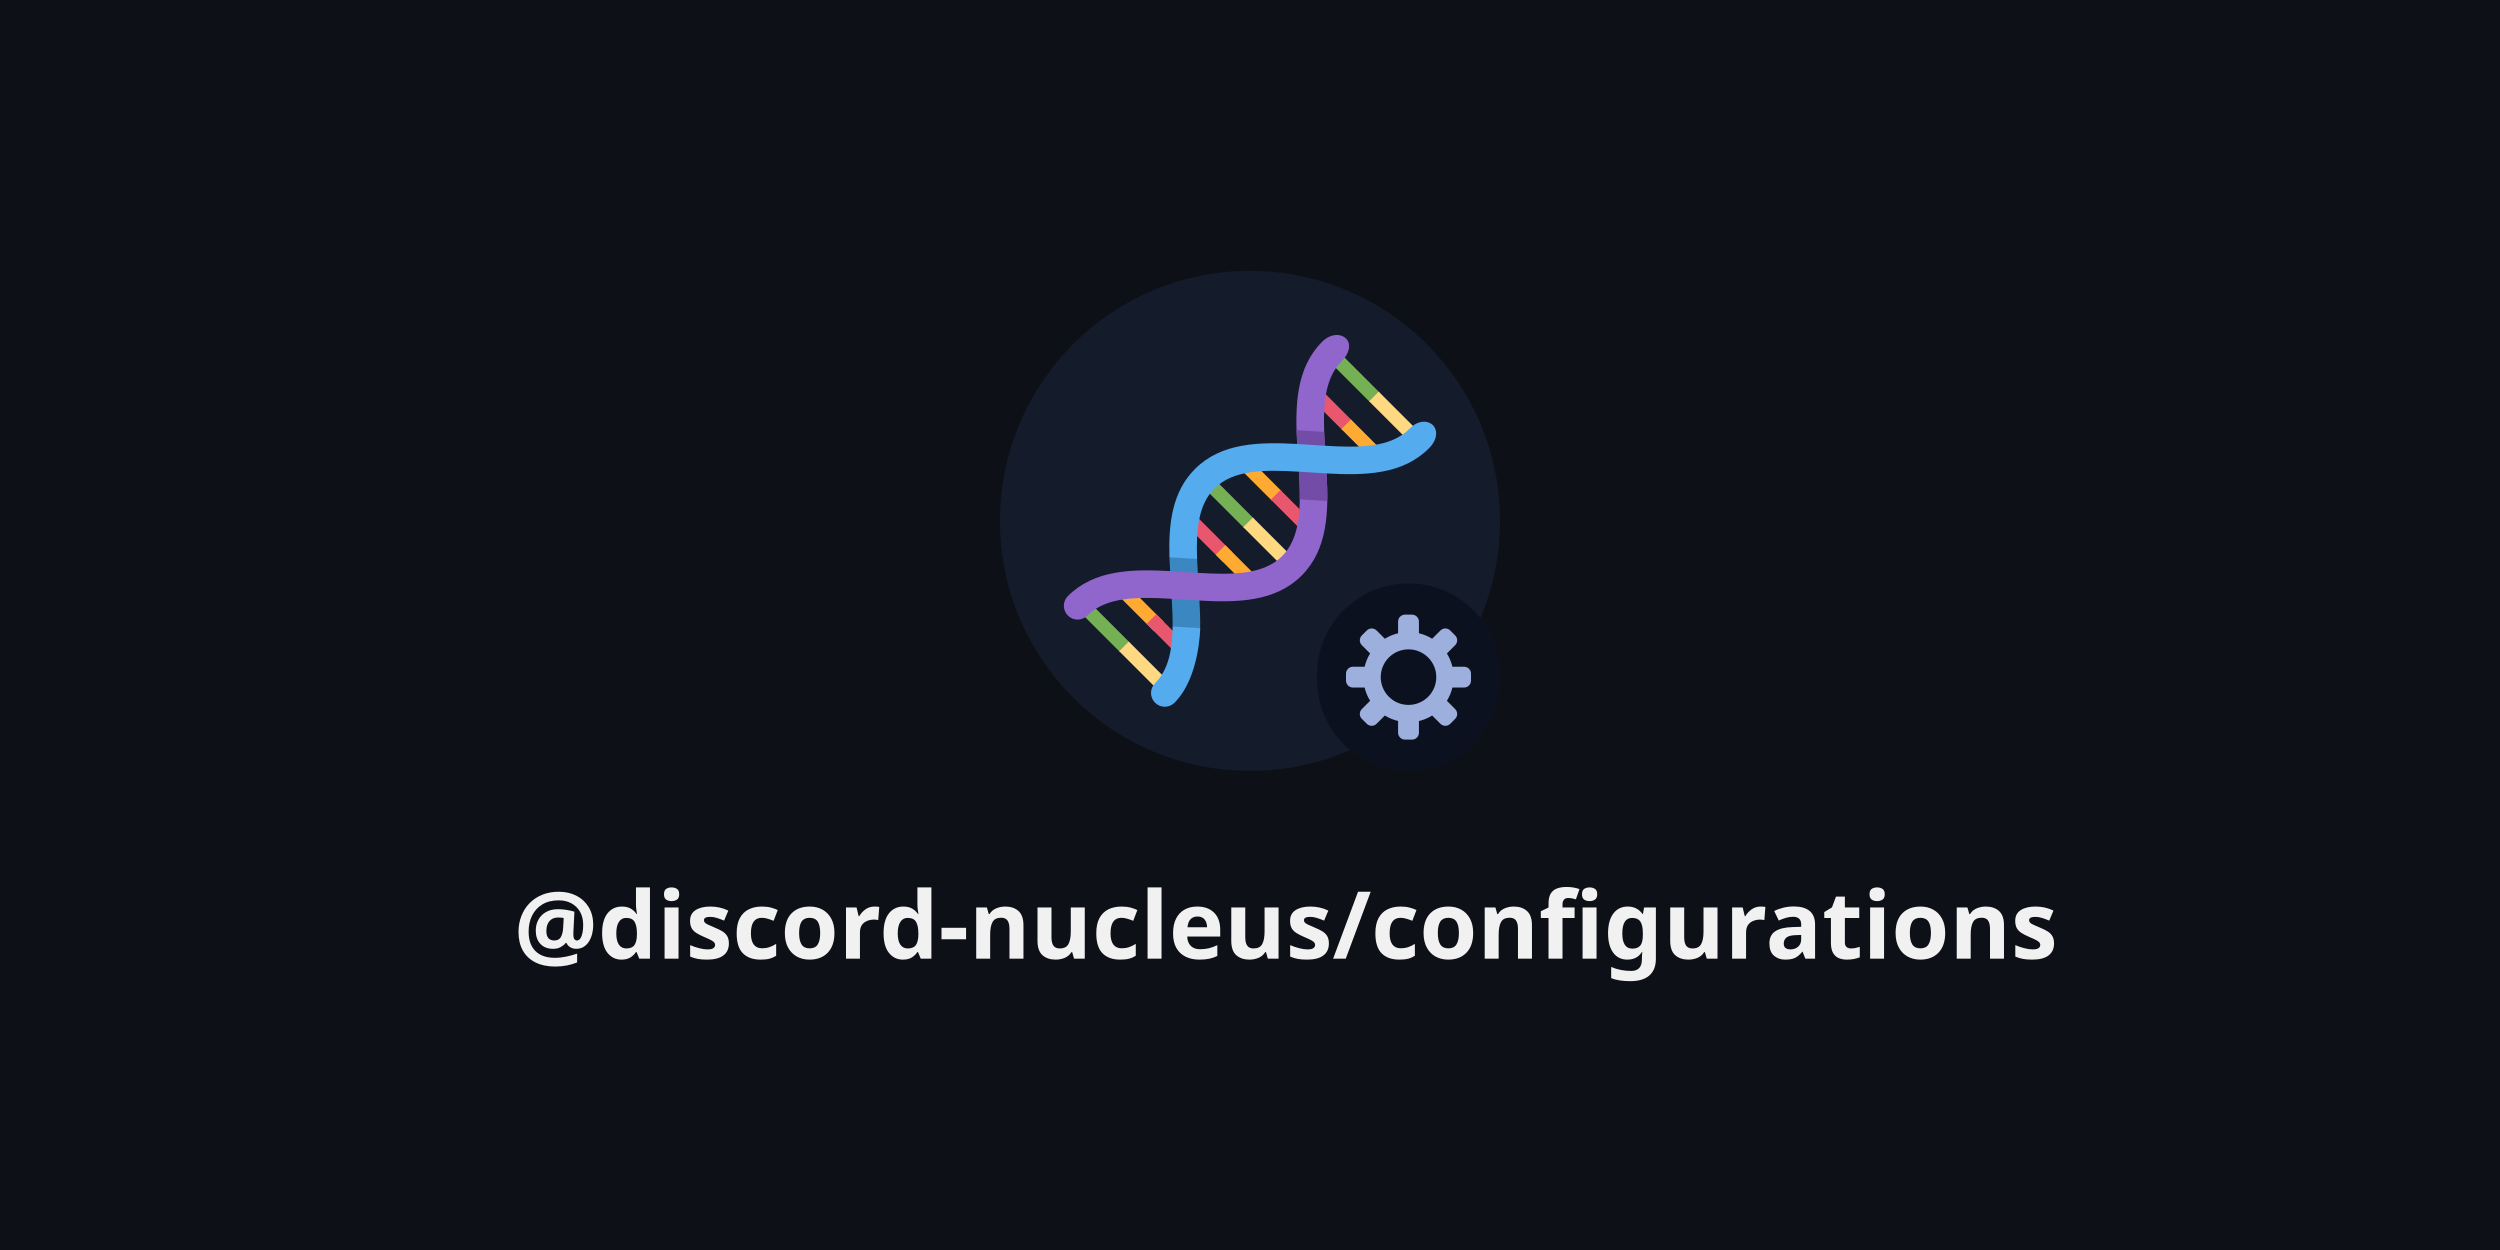
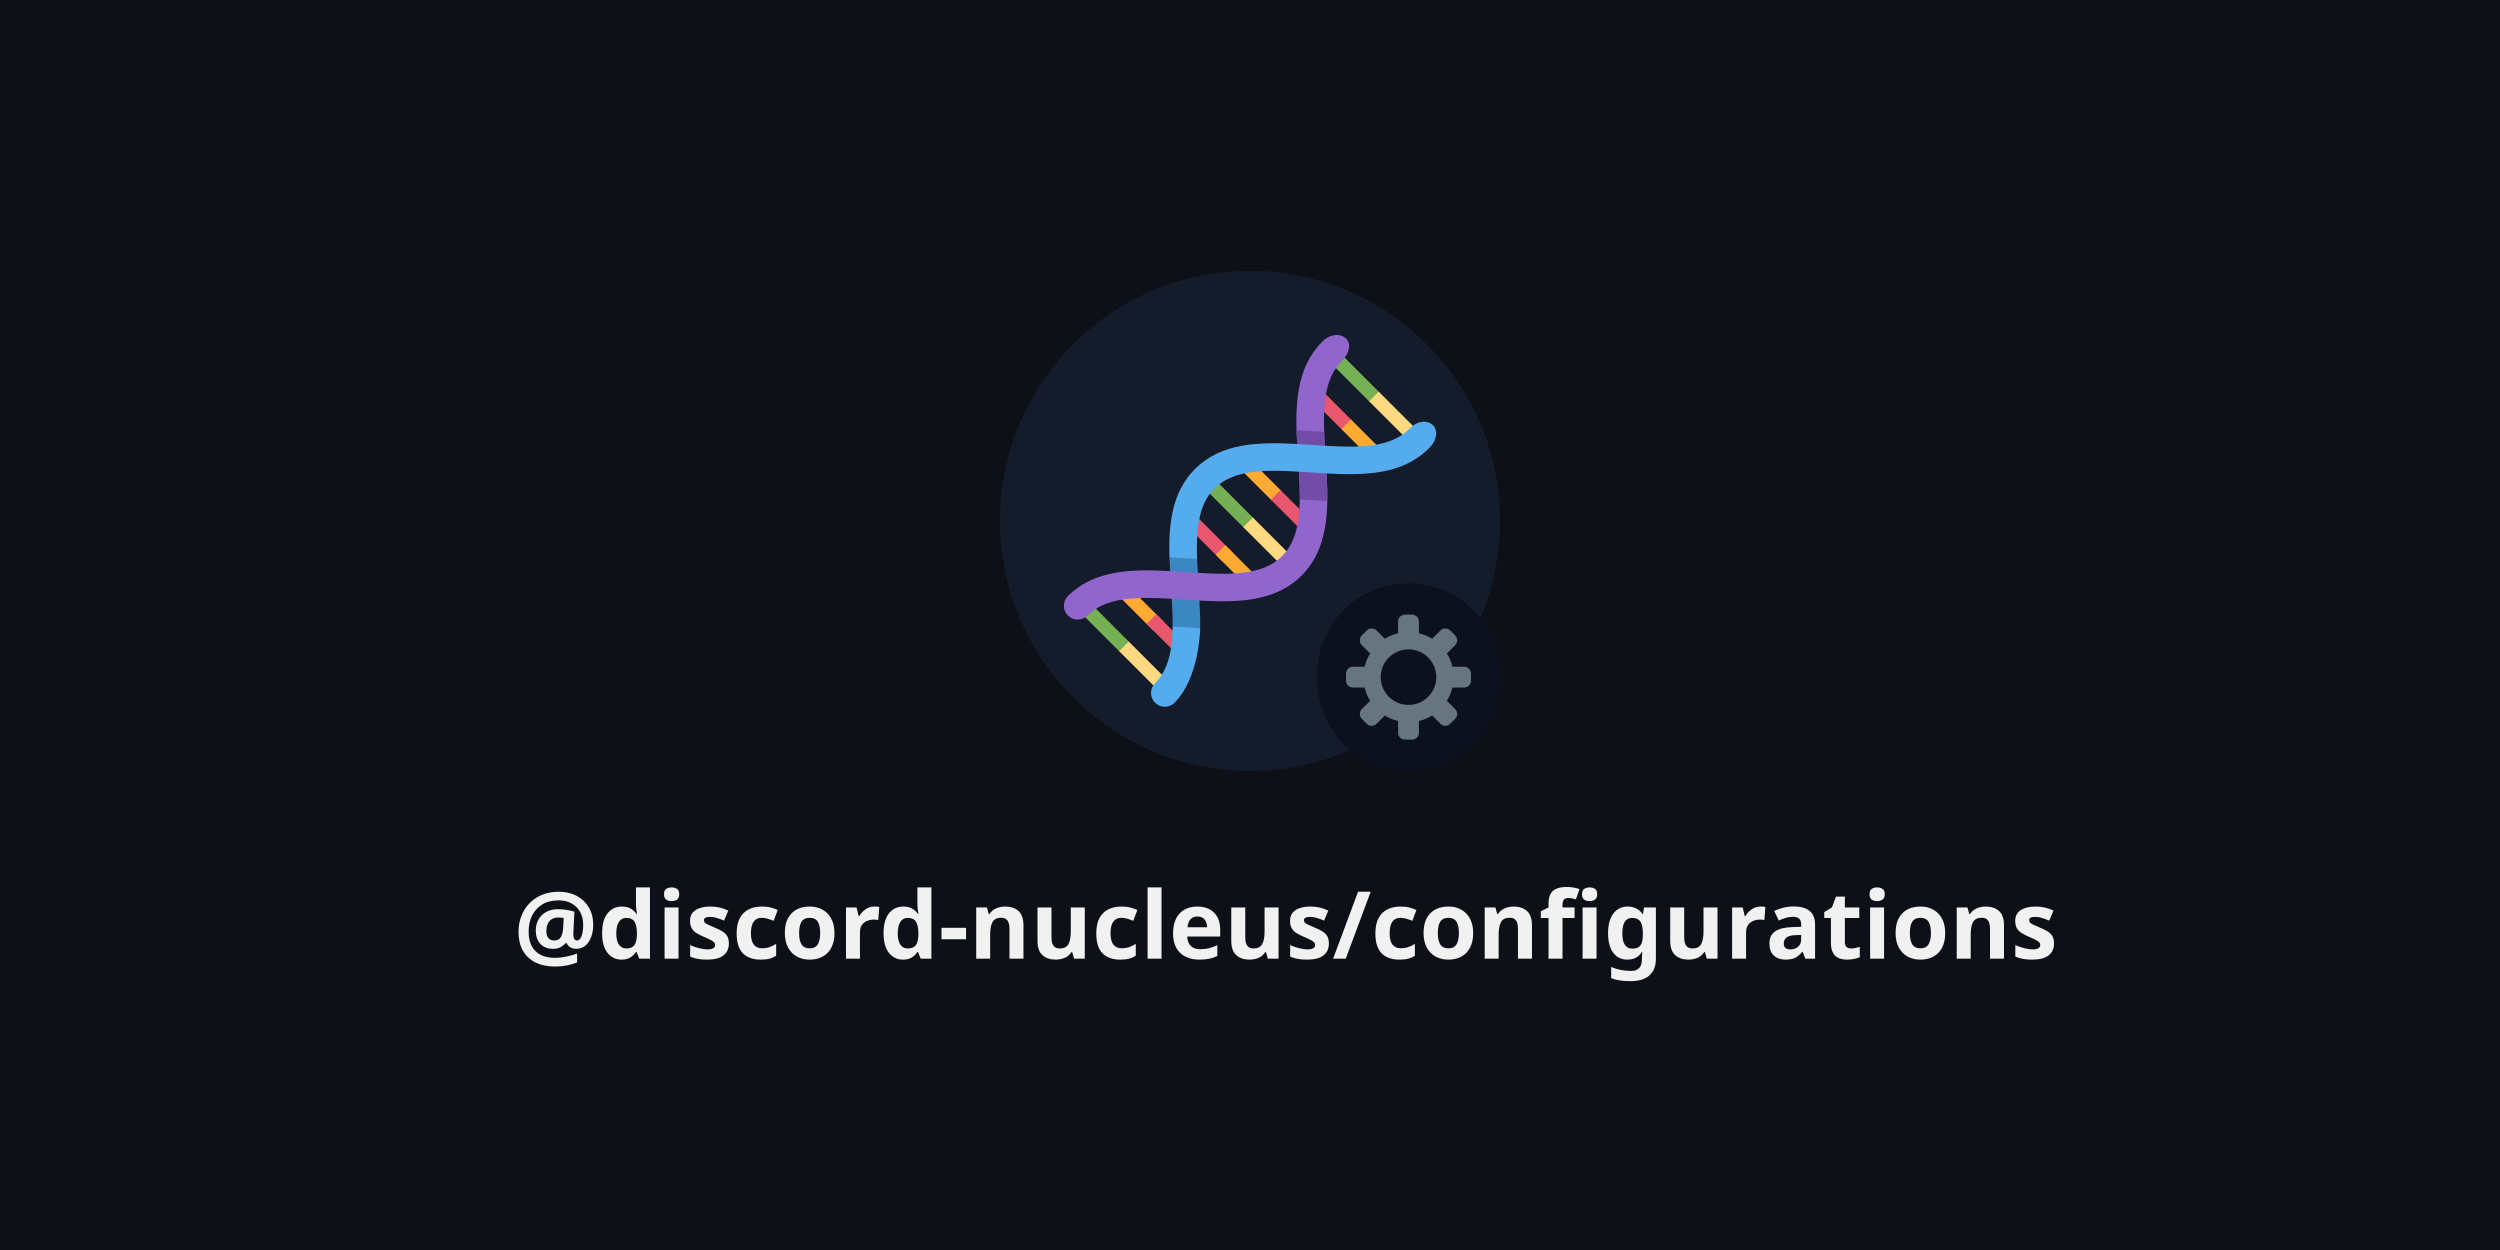
<svg xmlns="http://www.w3.org/2000/svg" width="1280" height="640" viewBox="0 0 1280 640" version="1.1" id="svg82" xml:space="preserve">
  <defs id="defs86">
    <rect x="268.532" y="430.504" width="1099.702" height="85.248" id="rect5119" />
  </defs>
  <rect style="fill:#0d1117;fill-opacity:1;fill-rule:nonzero" id="rect362" width="1280" height="640" x="0" y="0" />
  <rect style="fill:#141b2a;fill-opacity:1;stroke-width:1.863" id="rect180" width="256" height="256" x="512" y="138.691" ry="128" />
  <g id="surface1" transform="matrix(0.25,0,0,0.25,543.9999,170.6889)">
    <path style="fill:#75b054;fill-opacity:1;fill-rule:nonzero;stroke:none" d="m 64.406,559.914 73.215,73.215 -19.691,19.672 -73.215,-73.195 z m 0,0" id="path45" />
    <path style="fill:#ffd982;fill-opacity:1;fill-rule:nonzero;stroke:none" d="m 135.723,631.188 73.195,73.219 -19.691,19.691 -73.172,-73.219 z m 0,0" id="path47" />
    <path style="fill:#ffab33;fill-opacity:1;fill-rule:nonzero;stroke:none" d="m 133.824,517.055 73.215,73.219 -19.691,19.688 -73.215,-73.215 z m 0,0" id="path49" />
    <path style="fill:#e8576e;fill-opacity:1;fill-rule:nonzero;stroke:none" d="m 191.957,575.188 73.215,73.219 -19.688,19.691 -73.195,-73.219 z m 83.391,-199.656 73.195,73.215 -19.691,19.691 -73.191,-73.215 z m 0,0" id="path51" />
    <path style="fill:#ffab33;fill-opacity:1;fill-rule:nonzero;stroke:none" d="m 333.461,433.684 73.215,73.195 -19.688,19.691 -73.219,-73.195 z m 0,0" id="path53" />
    <path style="fill:#75b054;fill-opacity:1;fill-rule:nonzero;stroke:none" d="m 319.359,306.711 73.215,73.215 -19.668,19.691 -73.215,-73.219 z m 0,0" id="path55" />
    <path style="fill:#ffd982;fill-opacity:1;fill-rule:nonzero;stroke:none" d="m 389.91,377.238 73.215,73.215 -19.691,19.691 -73.215,-73.215 z m 0,0" id="path57" />
    <path style="fill:#ffab33;fill-opacity:1;fill-rule:nonzero;stroke:none" d="m 375.809,250.262 73.215,73.215 -19.691,19.672 -73.215,-73.195 z m 0,0" id="path59" />
    <path style="fill:#e8576e;fill-opacity:1;fill-rule:nonzero;stroke:none" d="m 446.355,320.812 73.219,73.191 -19.691,19.691 -73.195,-73.215 z m 73.902,-215 73.215,73.219 -19.691,19.668 -73.215,-73.195 z m 0,0" id="path61" />
    <path style="fill:#ffab33;fill-opacity:1;fill-rule:nonzero;stroke:none" d="m 590.805,176.363 73.215,73.195 -19.688,19.688 -73.219,-73.215 z m 0,0" id="path63" />
    <path style="fill:#75b054;fill-opacity:1;fill-rule:nonzero;stroke:none" d="m 576.277,48.043 73.215,73.215 -19.691,19.691 -73.215,-73.215 z m 0,0" id="path65" />
    <path style="fill:#ffd982;fill-opacity:1;fill-rule:nonzero;stroke:none" d="m 647.68,119.465 73.215,73.195 -19.688,19.691 -73.219,-73.195 z m 0,0" id="path67" />
    <path style="fill:#9166cc;fill-opacity:1;fill-rule:nonzero;stroke:none" d="m 531.668,17.324 c -53.758,53.758 -55.488,131.09 -51.113,209.191 10.688,0.598 21.375,1.305 32.043,2.008 8.32,0.555 16.531,1.086 24.727,1.578 C 533.098,160 533.078,95.723 571.586,57.215 587.094,42.219 591.957,21.953 581.121,11.008 569.707,-0.512 548.223,0.406 531.668,17.324 Z m 0,0" id="path69" />
    <path style="fill:#3a87c2;fill-opacity:1;fill-rule:nonzero;stroke:none" d="m 280.449,547.199 -3.266,-56.746 c -0.555,-9.492 -1.238,-19.18 -1.578,-28.414 -6.316,-6.316 -52.609,-7.445 -56.598,-3.457 0.277,9.387 1.004,18.859 1.516,28.309 0.598,10.711 2.688,48.535 3.18,56.746 1.148,19.414 2.047,38.527 1.832,56.66 5.527,5.527 50.582,9.324 56.426,3.457 0.32,-18.602 -0.469,-37.566 -1.512,-56.555 z m 0,0" id="path71" />
    <path style="fill:#54abee;fill-opacity:1;fill-rule:nonzero;stroke:none" d="m 282.027,603.734 -56.512,-3.457 c -0.555,47.125 -8.191,88.426 -35.992,116.223 -11.027,11.031 -11.027,28.887 0,39.914 5.508,5.508 12.738,8.277 19.949,8.277 7.211,0 14.441,-2.75 19.945,-8.277 51.691,-51.668 52.629,-153.043 52.609,-152.68 z m 0,0" id="path73" />
    <path style="fill:#9166cc;fill-opacity:1;fill-rule:nonzero;stroke:none" d="m 540.887,286.871 c -10.688,-0.598 -21.398,-1.305 -32.066,-2.008 -8.297,-0.555 -16.531,-1.086 -24.703,-1.578 4.223,70.082 4.246,134.379 -34.281,172.887 -38.488,38.484 -102.68,38.504 -172.672,34.281 C 268.93,489.961 231.105,487.465 220.5,486.871 142.273,482.477 64.832,484.18 11.008,538.004 0,549.012 0,566.871 11.031,577.898 c 5.504,5.504 12.734,8.277 19.945,8.277 7.211,0 14.441,-2.75 19.945,-8.277 38.508,-38.484 102.723,-38.527 172.758,-34.305 8.215,0.492 46.102,2.988 56.746,3.586 78.125,4.371 155.5,2.664 209.301,-51.117 53.781,-53.758 55.531,-131.094 51.16,-209.191 z m 0,0" id="path75" />
    <path style="fill:#734ca8;fill-opacity:1;fill-rule:nonzero;stroke:none" d="m 540.887,286.871 c -0.598,-10.691 -3.094,-48.578 -3.586,-56.75 -0.574,-9.598 -1.043,-19.07 -1.363,-28.414 -7.168,-0.449 -44.801,-2.836 -56.598,-3.477 0.277,9.387 0.68,18.836 1.195,28.285 0.594,10.691 3.09,48.578 3.582,56.77 1.172,19.5 1.941,38.484 1.727,56.66 7.105,0.449 44.672,2.816 56.43,3.457 0.32,-18.602 -0.32,-37.523 -1.387,-56.531 z m 0,0" id="path77" />
    <path style="fill:#54abee;fill-opacity:1;fill-rule:nonzero;stroke:none" d="m 759.062,188.309 c -8.961,-9.301 -29.547,-12.82 -48.875,7.531 -38.508,38.508 -102.762,38.527 -172.887,34.281 -8.191,-0.488 -46.078,-3.008 -56.766,-3.605 -78.082,-4.371 -155.438,-2.621 -209.195,51.137 -47.254,47.254 -54.293,112.727 -52.332,180.906 11.797,0.641 49.473,3.031 56.598,3.457 -2.09,-58.773 2.41,-111.23 35.648,-144.469 38.508,-38.508 102.785,-38.508 172.883,-34.281 8.172,0.488 46.082,2.984 56.77,3.582 78.102,4.375 155.434,2.645 209.195,-51.113 18.902,-18.539 17.918,-38.125 8.961,-47.426 z m 0,0" id="path79" />
  </g>
  <path style="opacity:1;fill:#0b111e;fill-opacity:1;stroke-width:2.153" id="rect4683" width="93.681" height="96" x="-767.997" y="-394.691" transform="scale(-1)" ry="46.84" d="m -721.156,-394.691 c 25.95,0 46.84,20.891 46.84,46.84 v 2.319 c 0,25.95 -20.891,46.84 -46.84,46.84 -25.95,0 -46.84,-20.891 -46.84,-46.84 v -2.319 c 0,-25.95 20.891,-46.84 46.84,-46.84 z" />
-   <path fill="#66757f" d="m 749.601,341.358 h -5.977 c -0.576,-2.434 -1.536,-4.713 -2.812,-6.78 l 4.229,-4.229 c 1.388,-1.388 1.388,-3.641 0,-5.029 l -2.514,-2.514 c -1.388,-1.388 -3.639,-1.388 -5.028,0 l -4.229,4.229 c -2.069,-1.276 -4.347,-2.235 -6.78,-2.811 v -5.977 c 0,-1.963 -1.593,-3.556 -3.556,-3.556 h -3.556 c -1.963,0 -3.556,1.593 -3.556,3.556 v 5.977 c -2.434,0.576 -4.713,1.536 -6.78,2.812 l -4.228,-4.229 c -1.388,-1.388 -3.641,-1.388 -5.028,0 l -2.516,2.514 c -1.388,1.388 -1.388,3.641 -0.002,5.029 l 4.229,4.229 c -1.276,2.068 -2.235,4.347 -2.811,6.779 h -5.977 c -1.963,0 -3.556,1.593 -3.556,3.556 v 3.556 c 0,1.963 1.593,3.556 3.556,3.556 h 5.977 c 0.576,2.432 1.536,4.711 2.812,6.779 l -4.229,4.229 c -1.387,1.387 -1.387,3.641 0.002,5.029 l 2.514,2.514 c 1.387,1.387 3.639,1.387 5.028,0 l 4.229,-4.229 c 2.068,1.278 4.347,2.236 6.78,2.812 v 5.977 c 0,1.963 1.593,3.556 3.556,3.556 h 3.556 c 1.963,0 3.556,-1.593 3.556,-3.556 v -5.977 c 2.432,-0.576 4.711,-1.536 6.779,-2.812 l 4.229,4.229 c 1.388,1.388 3.639,1.388 5.028,0 l 2.514,-2.514 c 1.388,-1.388 1.388,-3.641 0,-5.029 l -4.229,-4.229 c 1.278,-2.068 2.236,-4.347 2.812,-6.78 h 5.977 c 1.963,0 3.556,-1.593 3.556,-3.556 v -3.556 c 0,-1.961 -1.593,-3.554 -3.556,-3.554 z m -28.444,19.556 c -7.854,0 -14.222,-6.368 -14.222,-14.222 0,-7.854 6.368,-14.222 14.222,-14.222 7.854,0 14.222,6.368 14.222,14.222 0,7.854 -6.368,14.222 -14.222,14.222 z" id="path10695" style="fill:#9dafdd;fill-opacity:1;stroke-width:1.778" />
+   <path fill="#66757f" d="m 749.601,341.358 h -5.977 c -0.576,-2.434 -1.536,-4.713 -2.812,-6.78 l 4.229,-4.229 c 1.388,-1.388 1.388,-3.641 0,-5.029 l -2.514,-2.514 c -1.388,-1.388 -3.639,-1.388 -5.028,0 l -4.229,4.229 c -2.069,-1.276 -4.347,-2.235 -6.78,-2.811 v -5.977 c 0,-1.963 -1.593,-3.556 -3.556,-3.556 h -3.556 c -1.963,0 -3.556,1.593 -3.556,3.556 v 5.977 c -2.434,0.576 -4.713,1.536 -6.78,2.812 l -4.228,-4.229 c -1.388,-1.388 -3.641,-1.388 -5.028,0 l -2.516,2.514 c -1.388,1.388 -1.388,3.641 -0.002,5.029 l 4.229,4.229 c -1.276,2.068 -2.235,4.347 -2.811,6.779 h -5.977 c -1.963,0 -3.556,1.593 -3.556,3.556 v 3.556 c 0,1.963 1.593,3.556 3.556,3.556 h 5.977 c 0.576,2.432 1.536,4.711 2.812,6.779 l -4.229,4.229 c -1.387,1.387 -1.387,3.641 0.002,5.029 l 2.514,2.514 c 1.387,1.387 3.639,1.387 5.028,0 l 4.229,-4.229 c 2.068,1.278 4.347,2.236 6.78,2.812 v 5.977 c 0,1.963 1.593,3.556 3.556,3.556 h 3.556 c 1.963,0 3.556,-1.593 3.556,-3.556 v -5.977 c 2.432,-0.576 4.711,-1.536 6.779,-2.812 l 4.229,4.229 c 1.388,1.388 3.639,1.388 5.028,0 l 2.514,-2.514 c 1.388,-1.388 1.388,-3.641 0,-5.029 l -4.229,-4.229 c 1.278,-2.068 2.236,-4.347 2.812,-6.78 h 5.977 c 1.963,0 3.556,-1.593 3.556,-3.556 v -3.556 c 0,-1.961 -1.593,-3.554 -3.556,-3.554 z m -28.444,19.556 c -7.854,0 -14.222,-6.368 -14.222,-14.222 0,-7.854 6.368,-14.222 14.222,-14.222 7.854,0 14.222,6.368 14.222,14.222 0,7.854 -6.368,14.222 -14.222,14.222 z" id="path10695" style="fill:#66757f;fill-opacity:1;stroke-width:1.778" />
  <text xml:space="preserve" id="text5117" style="font-style:normal;font-variant:normal;font-weight:bold;font-stretch:normal;font-size:48px;font-family:'Segoe UI';-inkscape-font-specification:'Segoe UI, Bold';font-variant-ligatures:normal;font-variant-caps:normal;font-variant-numeric:normal;font-variant-east-asian:normal;white-space:pre;shape-inside:url(#rect5119);display:inline;fill:#f1f1f1;fill-opacity:1" transform="translate(-5.453125,17.09877)">
-     <tspan x="268.531" y="473.74" id="tspan1689">@discord-nucleus/configurations
+     <tspan x="268.531" y="473.74" id="tspan899">@discord-nucleus/configurations
</tspan>
  </text>
</svg>
